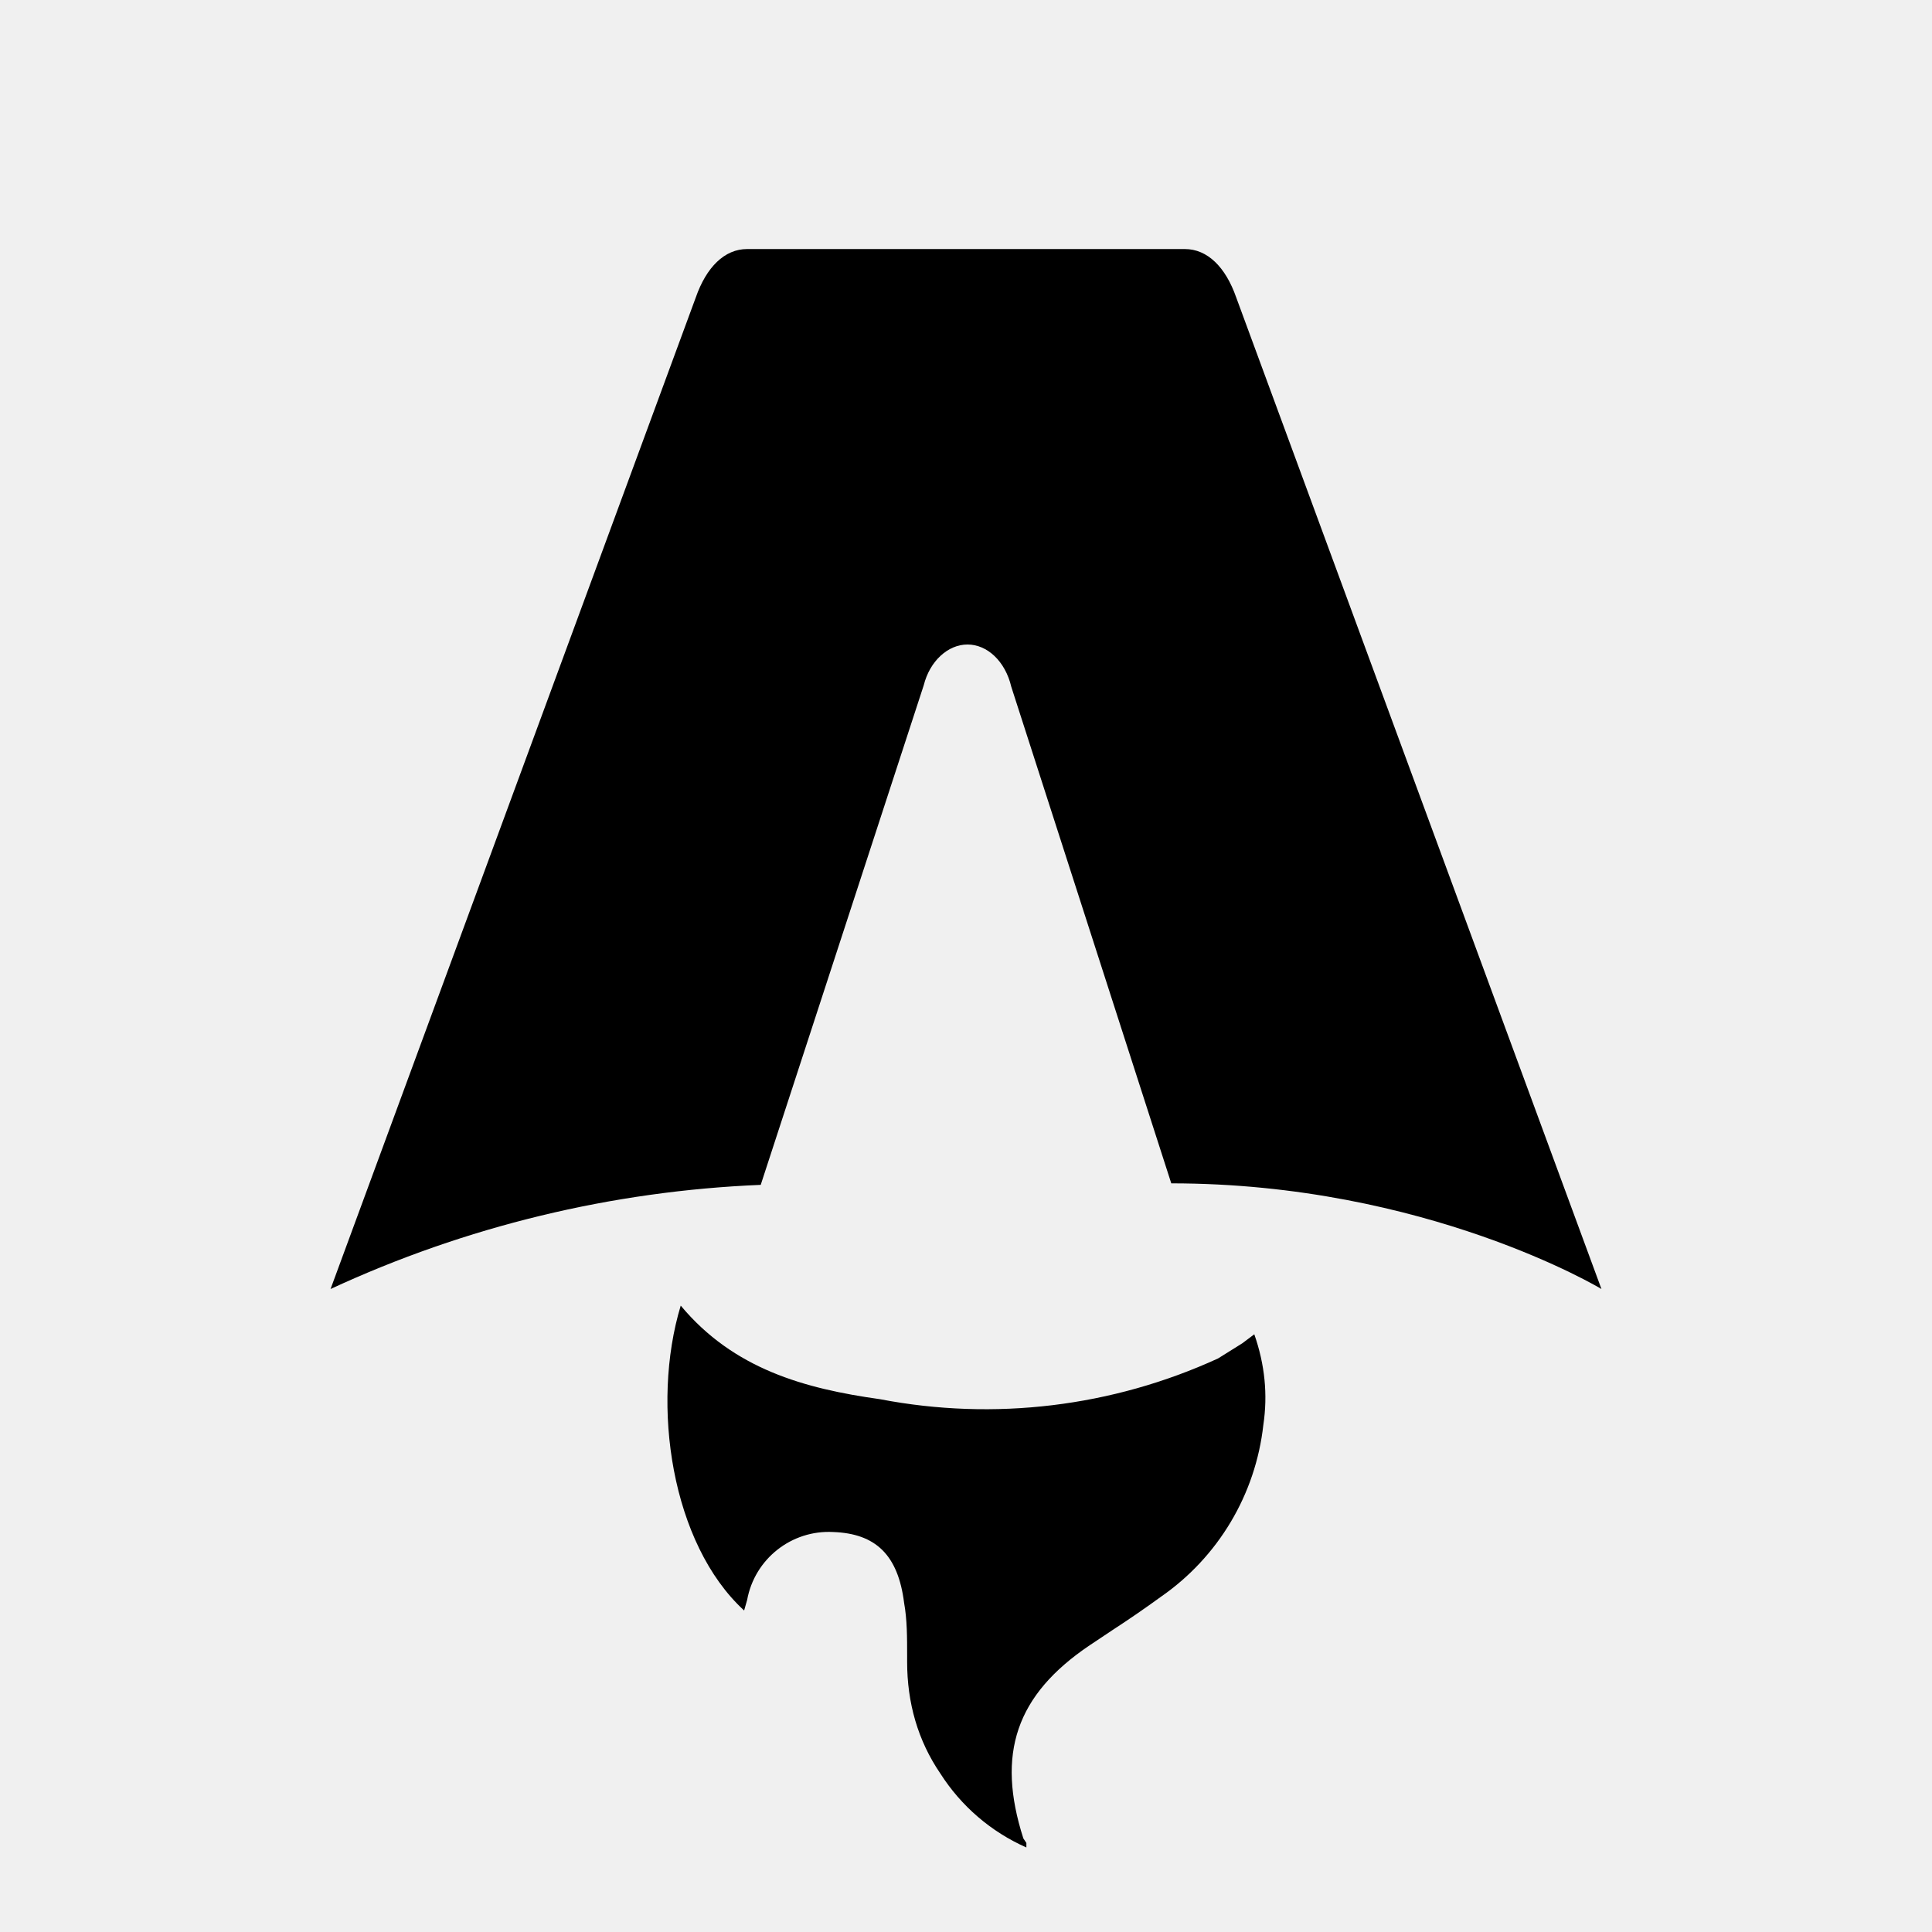
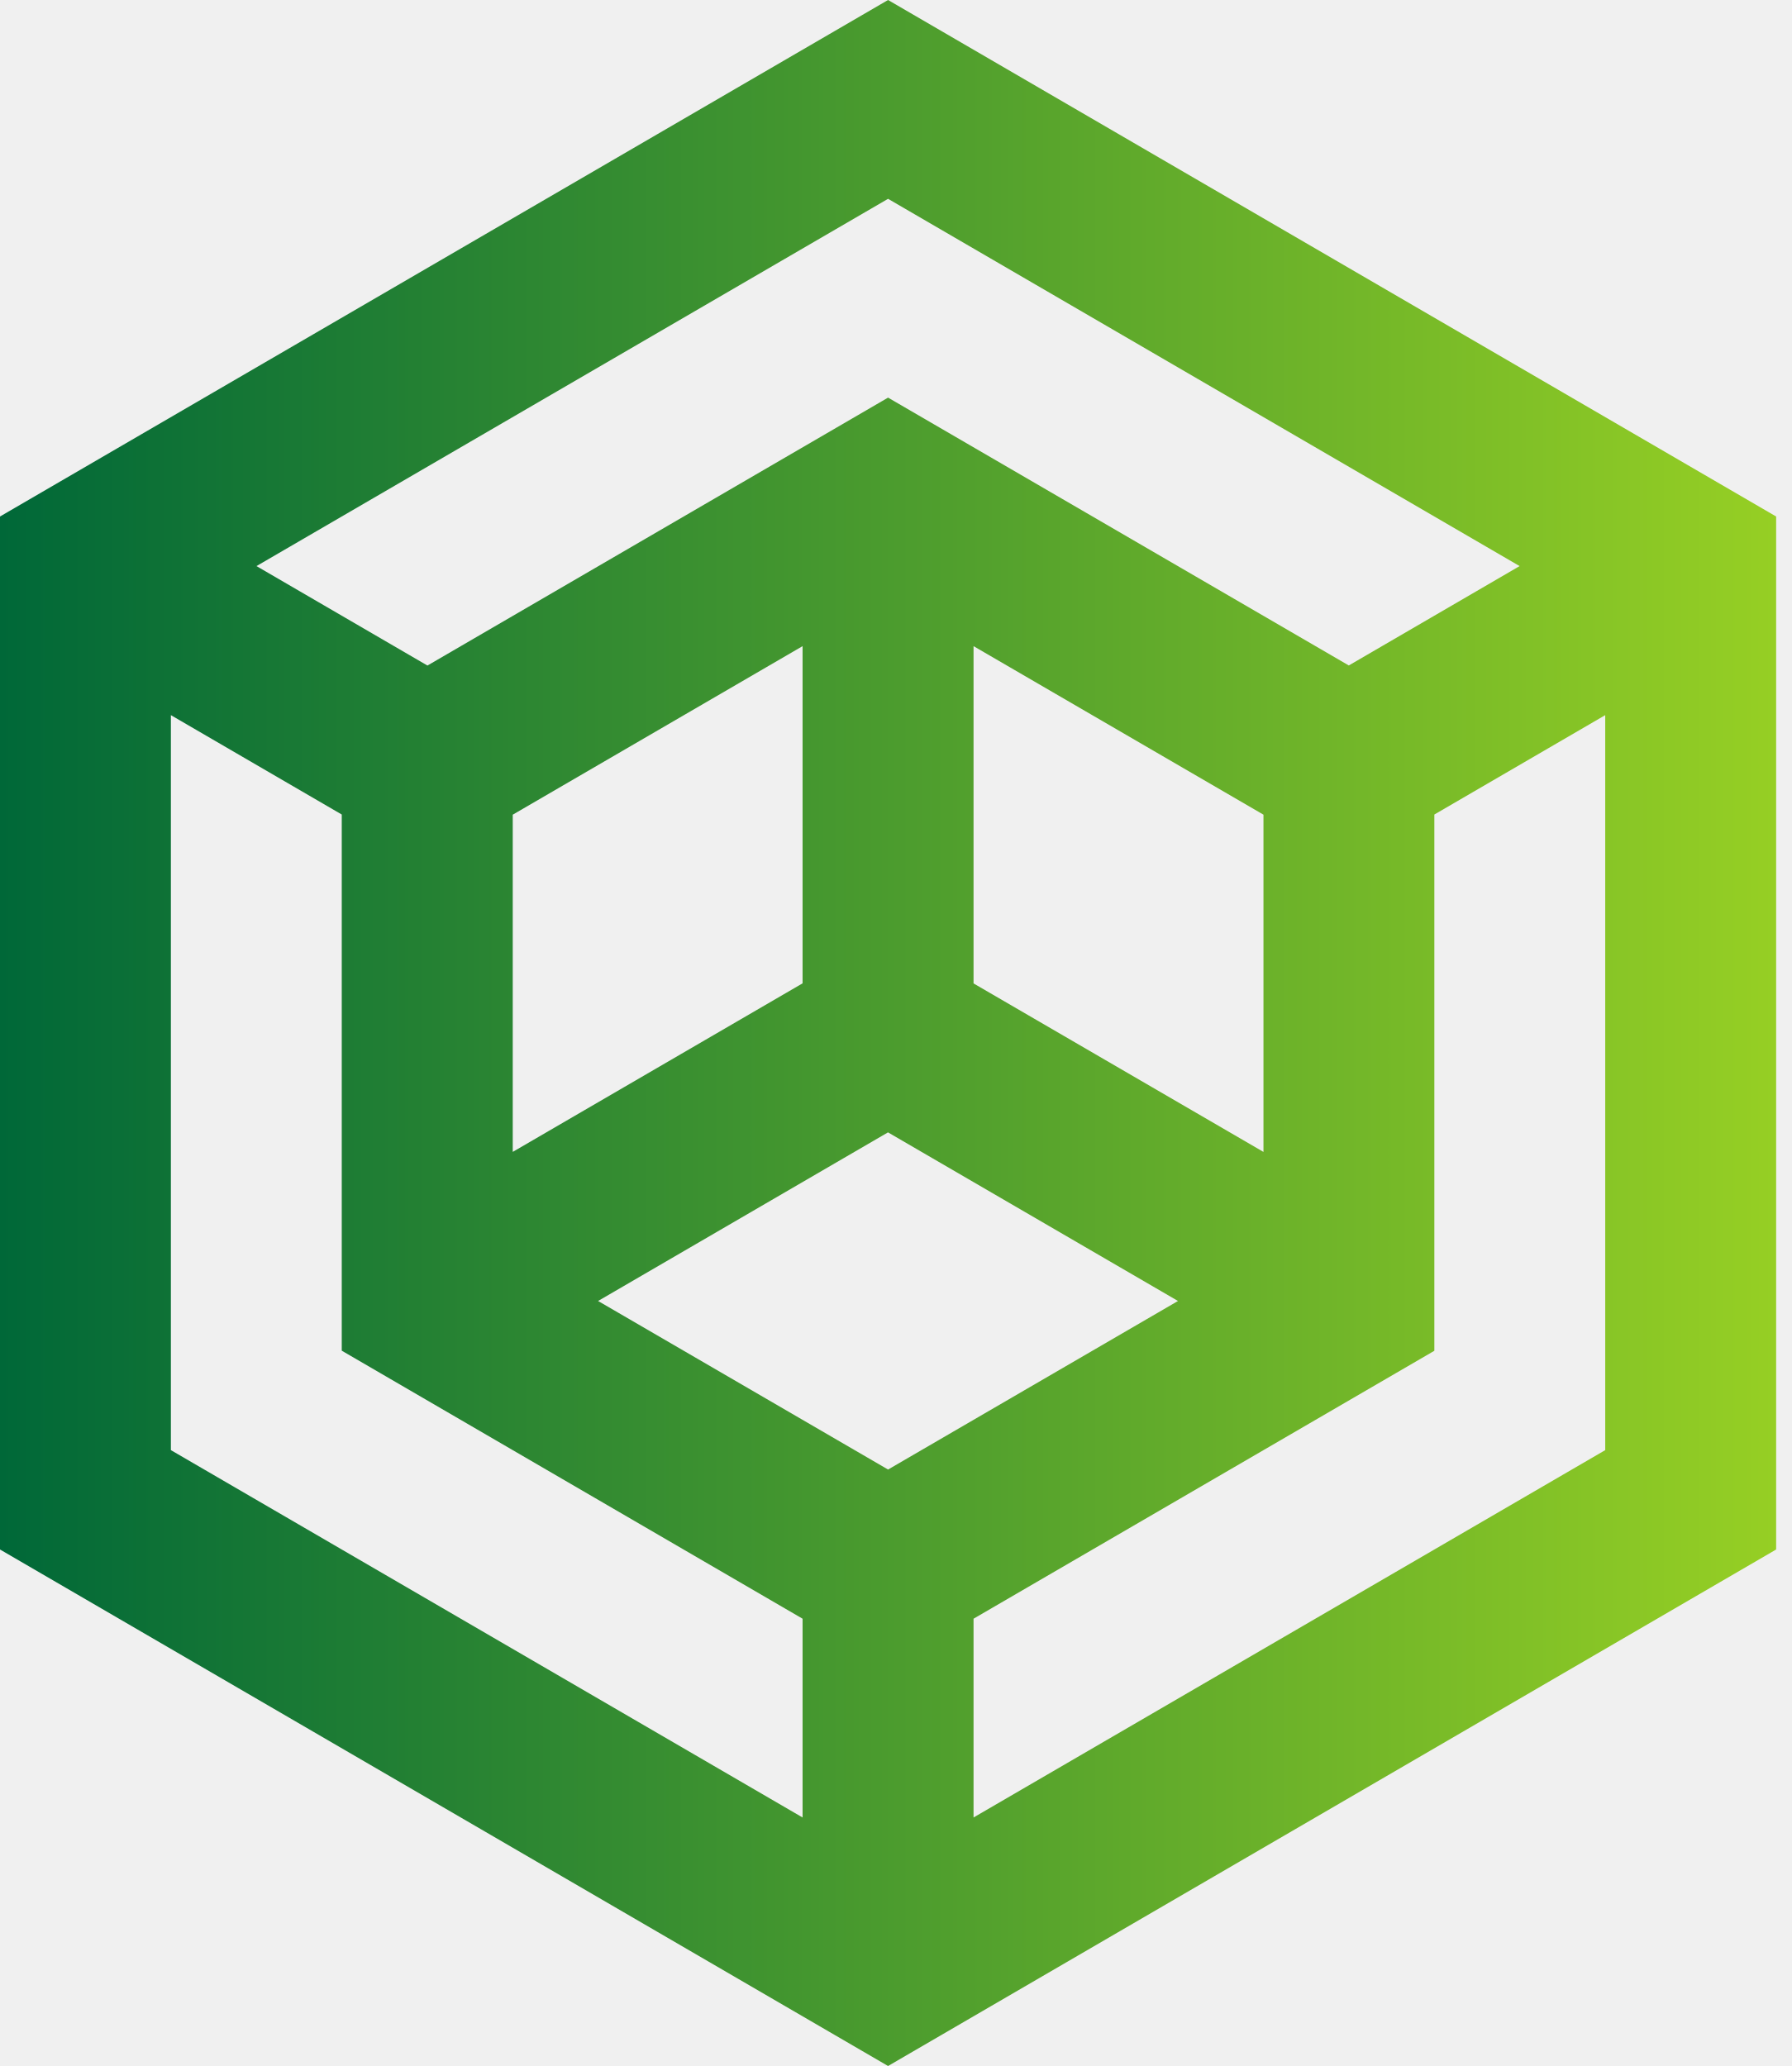
- <svg xmlns="http://www.w3.org/2000/svg" fill="none" viewBox="0 0 128 128">
-   <path d="M50.4 78.5a75.1 75.1 0 0 0-28.5 6.9l24.2-65.7c.7-2 1.9-3.2 3.4-3.2h29c1.5 0 2.7 1.2 3.4 3.2l24.2 65.7s-11.6-7-28.5-7L67 45.5c-.4-1.7-1.6-2.8-2.9-2.8-1.3 0-2.5 1.1-2.9 2.7L50.4 78.5Zm-1.1 28.2Zm-4.2-20.2c-2 6.6-.6 15.8 4.2 20.2a17.5 17.5 0 0 1 .2-.7 5.5 5.5 0 0 1 5.7-4.5c2.8.1 4.3 1.5 4.7 4.7.2 1.1.2 2.3.2 3.5v.4c0 2.7.7 5.2 2.2 7.4a13 13 0 0 0 5.7 4.9v-.3l-.2-.3c-1.8-5.6-.5-9.5 4.4-12.8l1.5-1a73 73 0 0 0 3.2-2.2 16 16 0 0 0 6.8-11.4c.3-2 .1-4-.6-6l-.8.6-1.6 1a37 37 0 0 1-22.4 2.7c-5-.7-9.7-2-13.2-6.2Z" />
-   <style>
-         path { fill: #000; }
-         @media (prefers-color-scheme: dark) {
-             path { fill: #FFF; }
-         }
-     </style>
+ <svg xmlns="http://www.w3.org/2000/svg" width="111" height="128" viewBox="0 0 111 128" fill="none">
+   <path d="M55.009 0L0 32V96L55.009 128L110.003 96.01L110.019 95.984V32L55.009 0ZM55.009 12.318L94.129 35.072L83.548 41.229L55.009 24.635L26.477 41.234L15.887 35.072L55.009 12.318ZM78.263 50.474V71.368L60.304 60.928V40.032L78.263 50.474ZM49.714 40.032V60.923L31.761 71.366V50.474L49.714 40.032ZM49.714 112.603L10.585 89.843V44.307L21.169 50.464V83.682L49.714 100.288V112.603ZM37.047 80.603L55.005 70.157L72.968 80.603L55.009 91.046L37.047 80.603ZM99.433 89.843L60.304 112.603V100.288L88.848 83.688V50.464L99.432 44.307L99.433 89.843Z" fill="url(#paint0_linear_14_11)" />
+   <defs>
+     <linearGradient id="paint0_linear_14_11" x1="0" y1="0" x2="110.019" y2="0" gradientUnits="userSpaceOnUse">
+       <stop stop-color="#006838" />
+       <stop offset="1" stop-color="#96CF24" />
+     </linearGradient>
+   </defs>
</svg>
